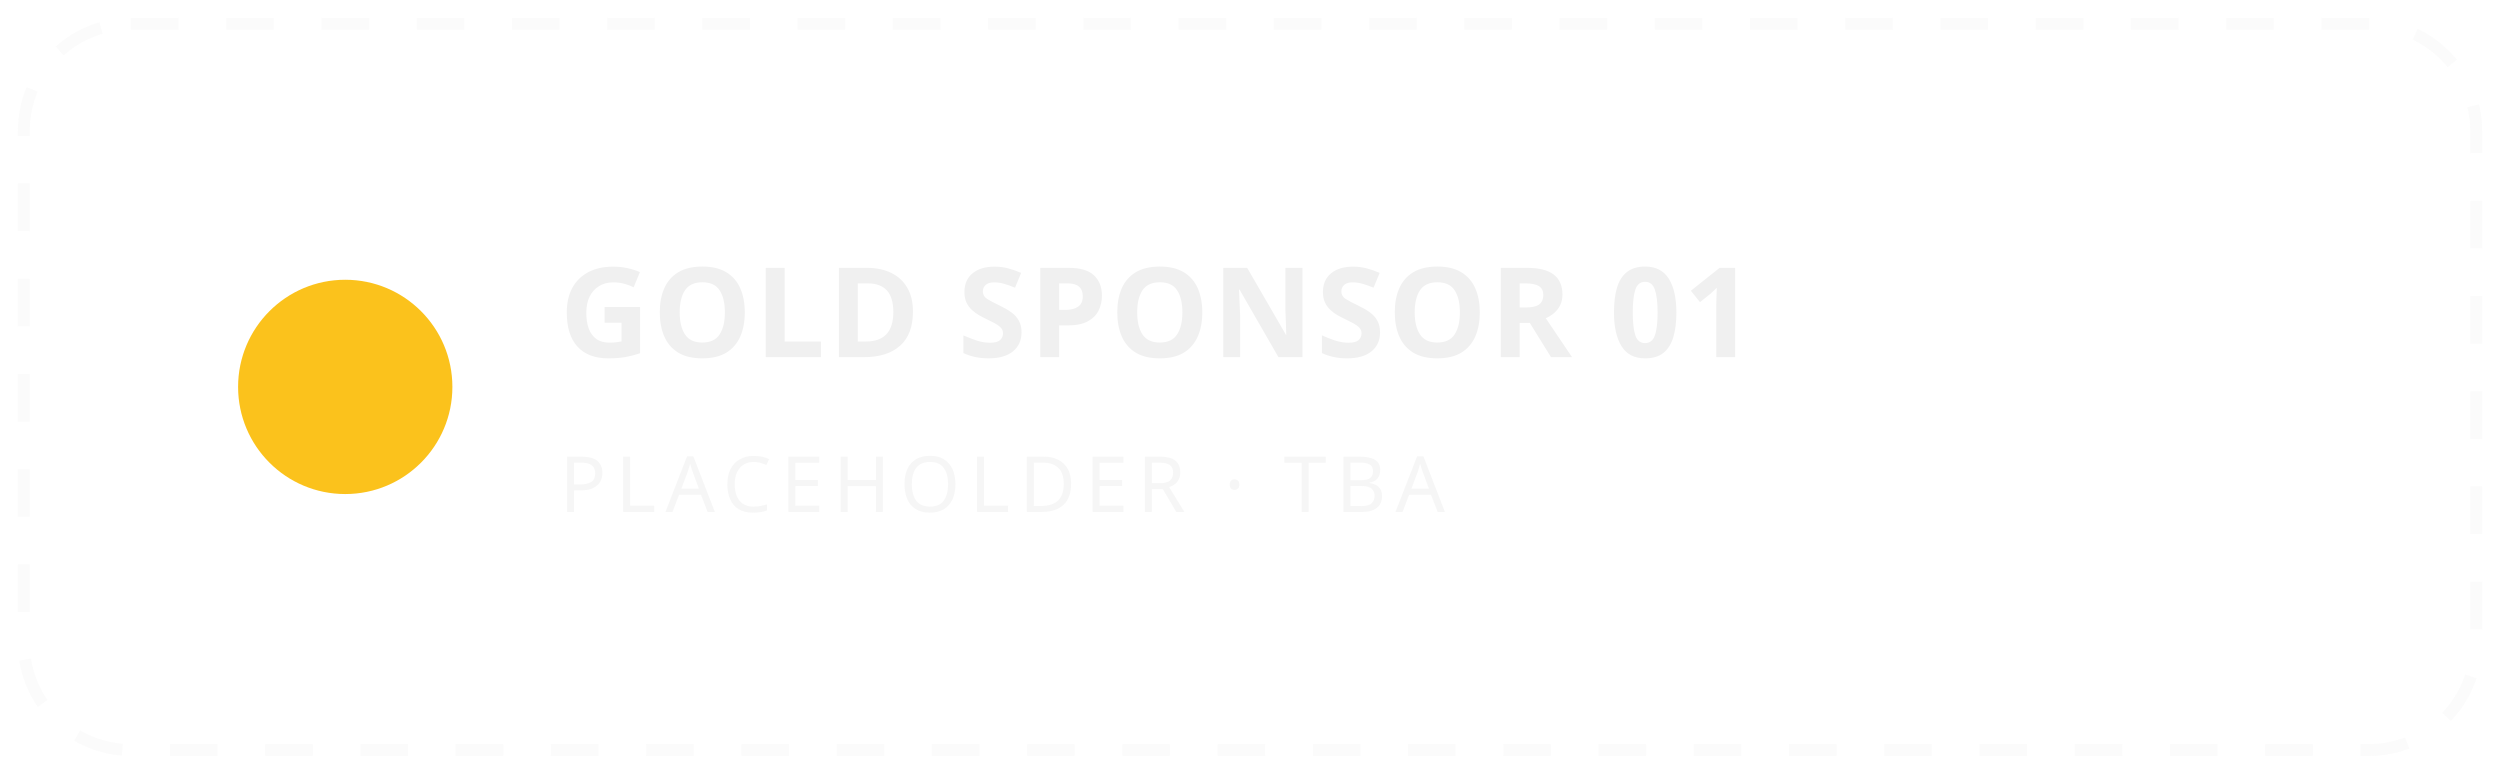
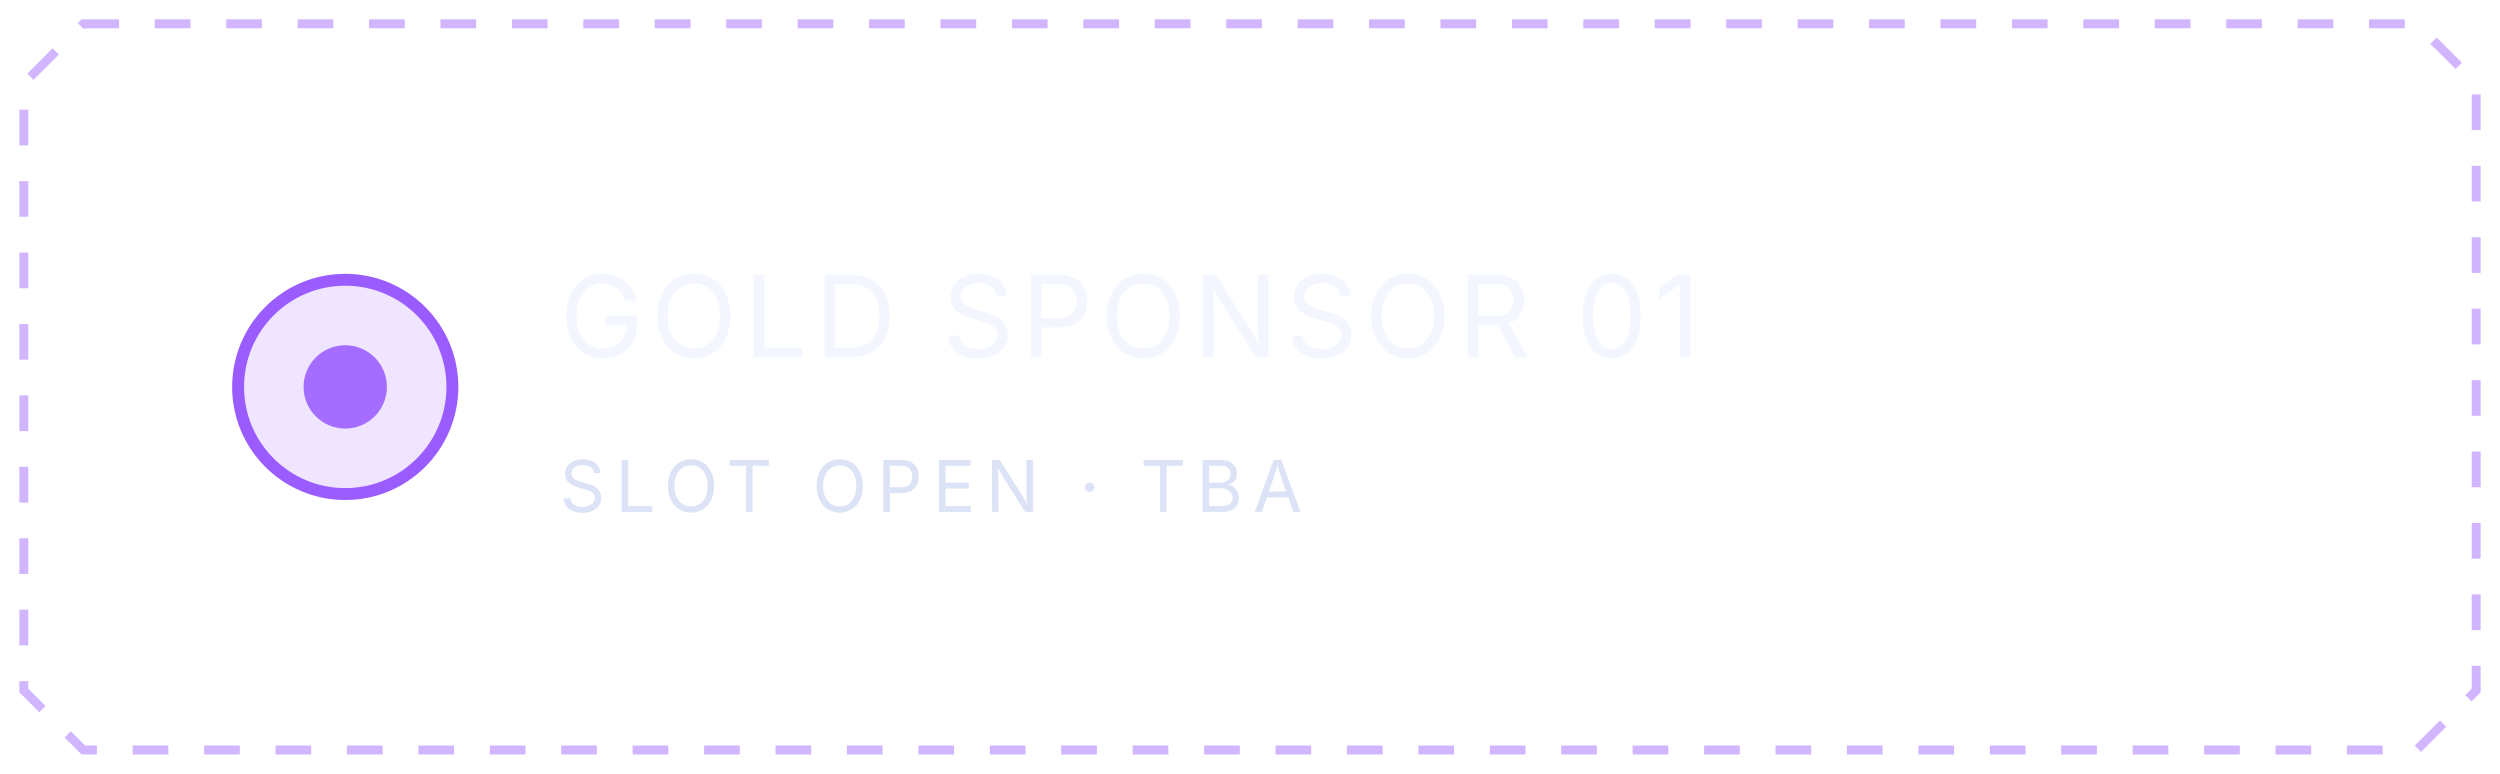
<svg xmlns="http://www.w3.org/2000/svg" viewBox="0 0 420 130" fill="none">
-   <rect x="4" y="4" width="412" height="122" rx="18" stroke="#F0F0F0" stroke-opacity="0.3" stroke-width="2" stroke-dasharray="8 8" />
-   <circle cx="58" cy="65" r="18" fill="#FBBC04" fill-opacity="0.9" />
-   <text x="94" y="60" fill="#F0F0F0" font-family="Google Sans, system-ui, sans-serif" font-size="21" font-weight="700" letter-spacing="0.02em">GOLD SPONSOR 01</text>
-   <text x="94" y="86" fill="#F0F0F0" fill-opacity="0.6" font-family="Google Sans, system-ui, sans-serif" font-size="13" font-weight="500" letter-spacing="0.12em">PLACEHOLDER · TBA</text>
+   <polygon points="14,4 406,4 416,14 416,116 406,126 14,126 4,116 4,14" stroke="#9b5cff" stroke-opacity="0.45" stroke-width="1.5" stroke-dasharray="6 6" />
+   <circle cx="58" cy="65" r="18" stroke="#9b5cff" stroke-width="2" fill="#9b5cff" fill-opacity="0.16" />
+   <circle cx="58" cy="65" r="7" fill="#9b5cff" fill-opacity="0.88" />
+   <text x="94" y="60" fill="#f3f6ff" font-family="Orbe Mono, Inter, system-ui, sans-serif" font-size="19" letter-spacing="0.06em">GOLD SPONSOR 01</text>
+   <text x="94" y="86" fill="#cfd8f3" fill-opacity="0.72" font-family="Orbe Mono, Inter, system-ui, sans-serif" font-size="12" letter-spacing="0.14em">SLOT OPEN · TBA</text>
</svg>
